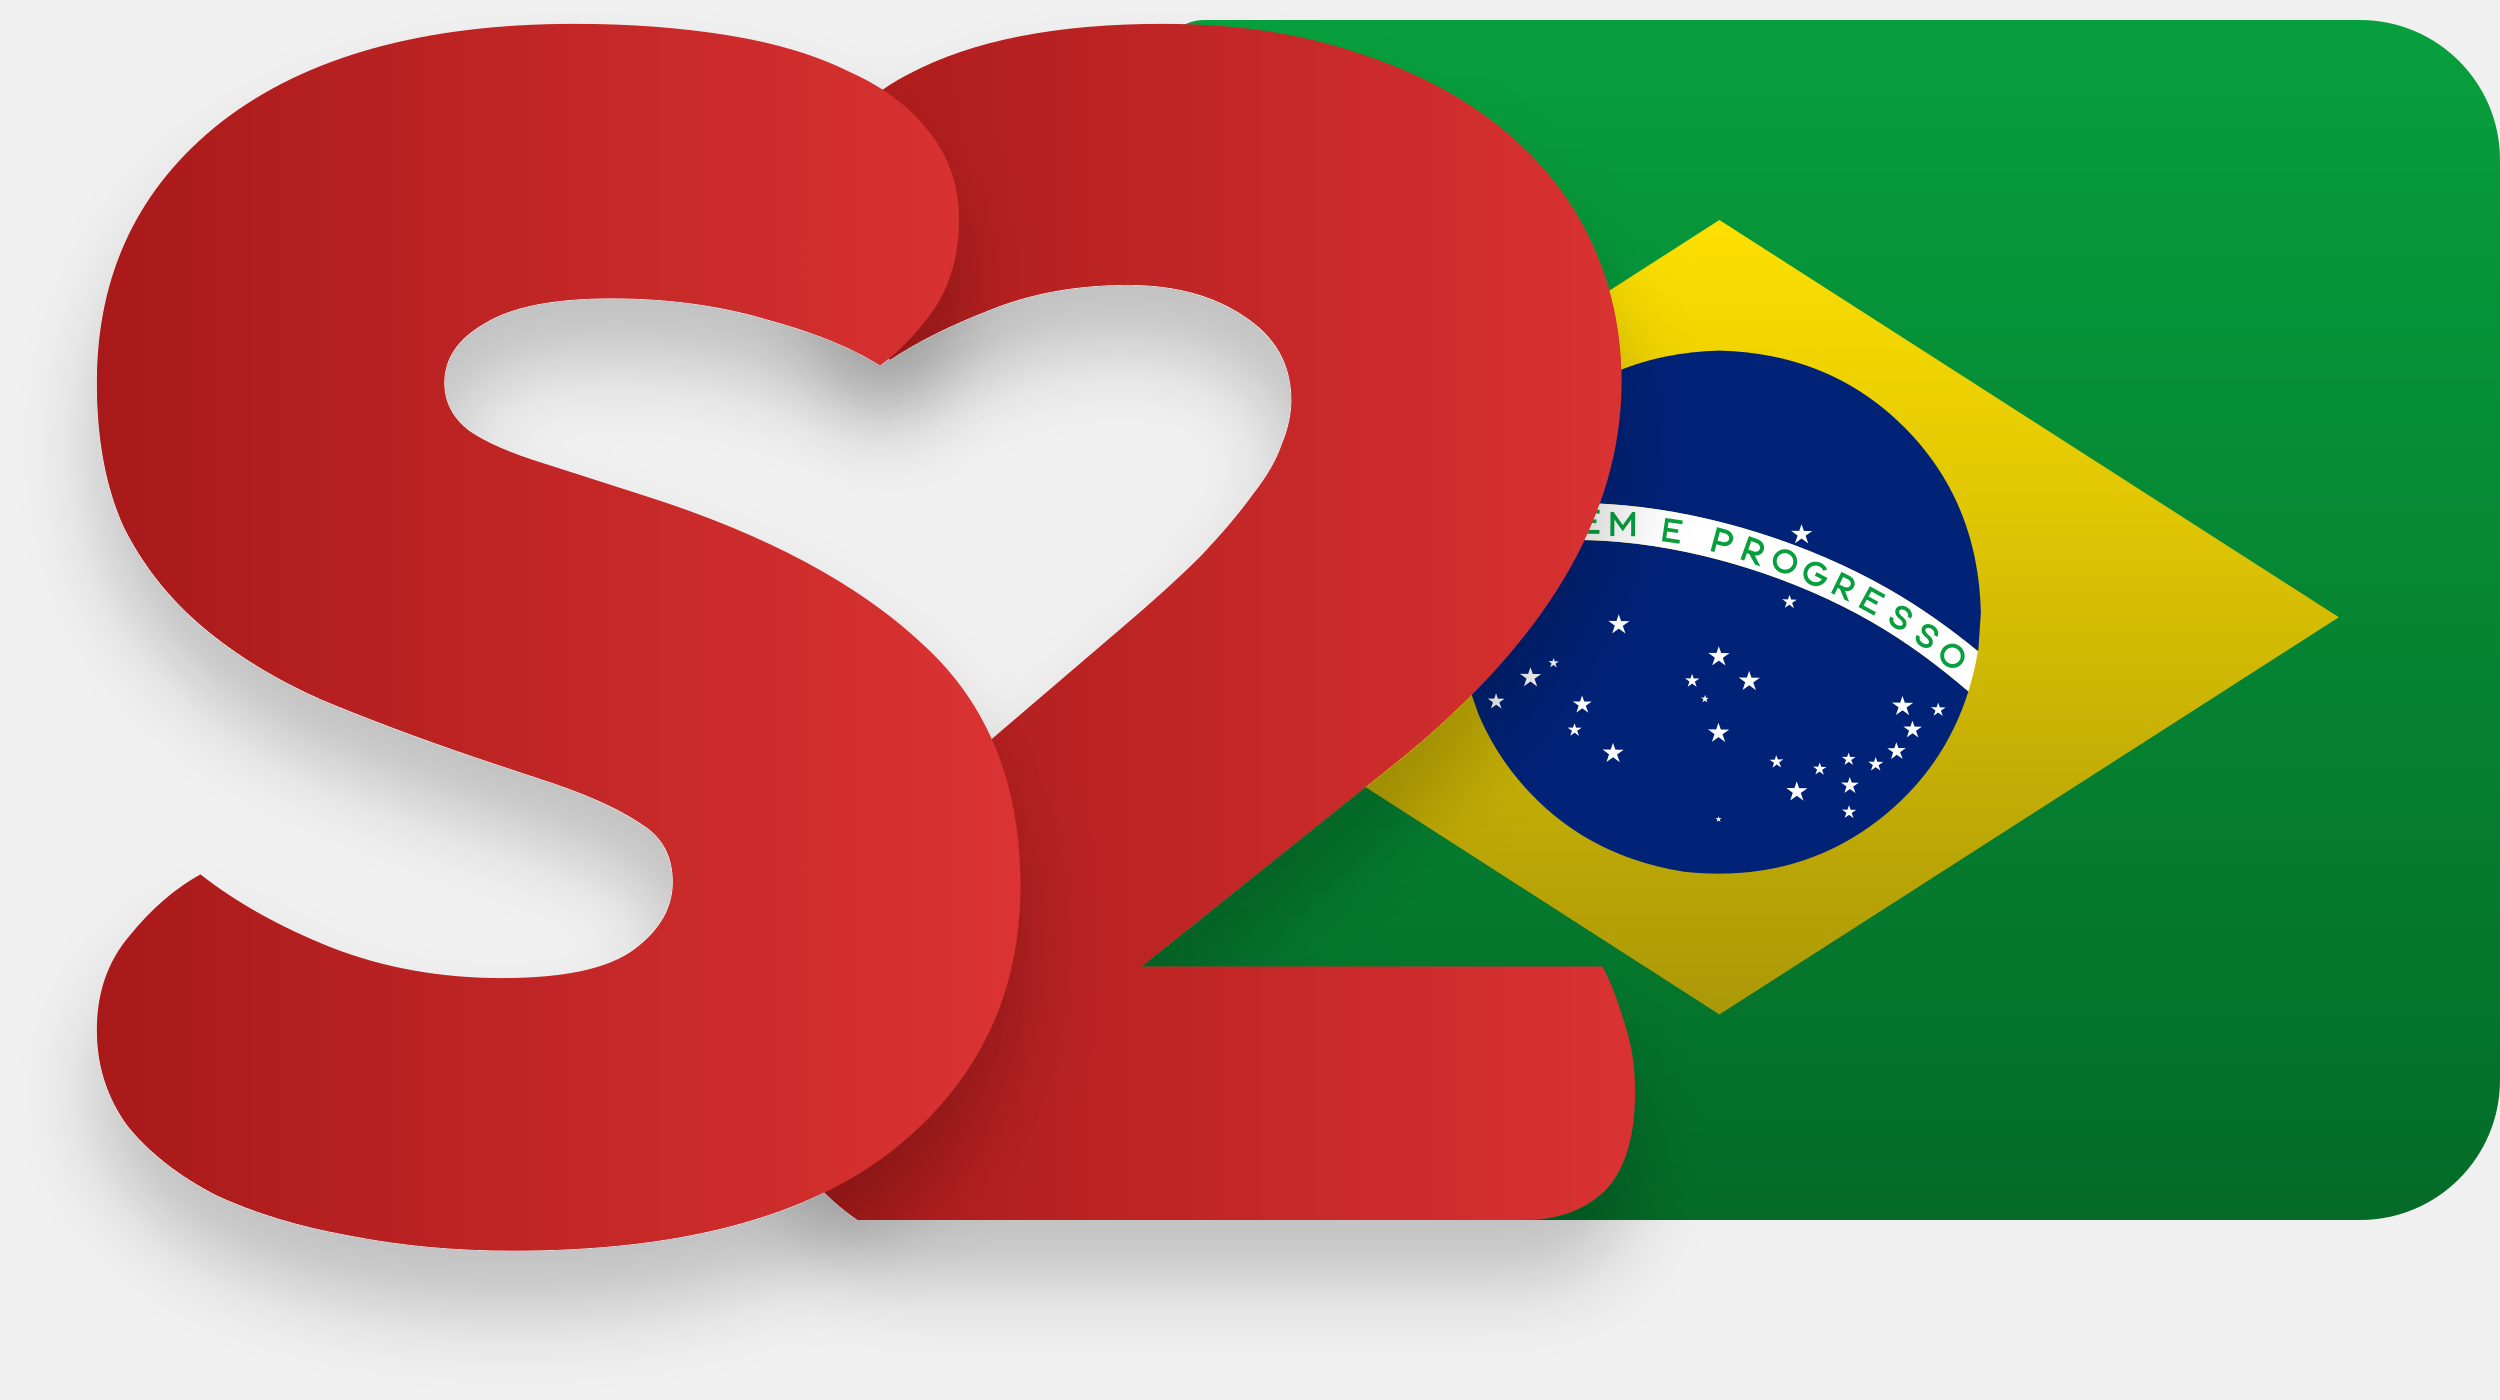
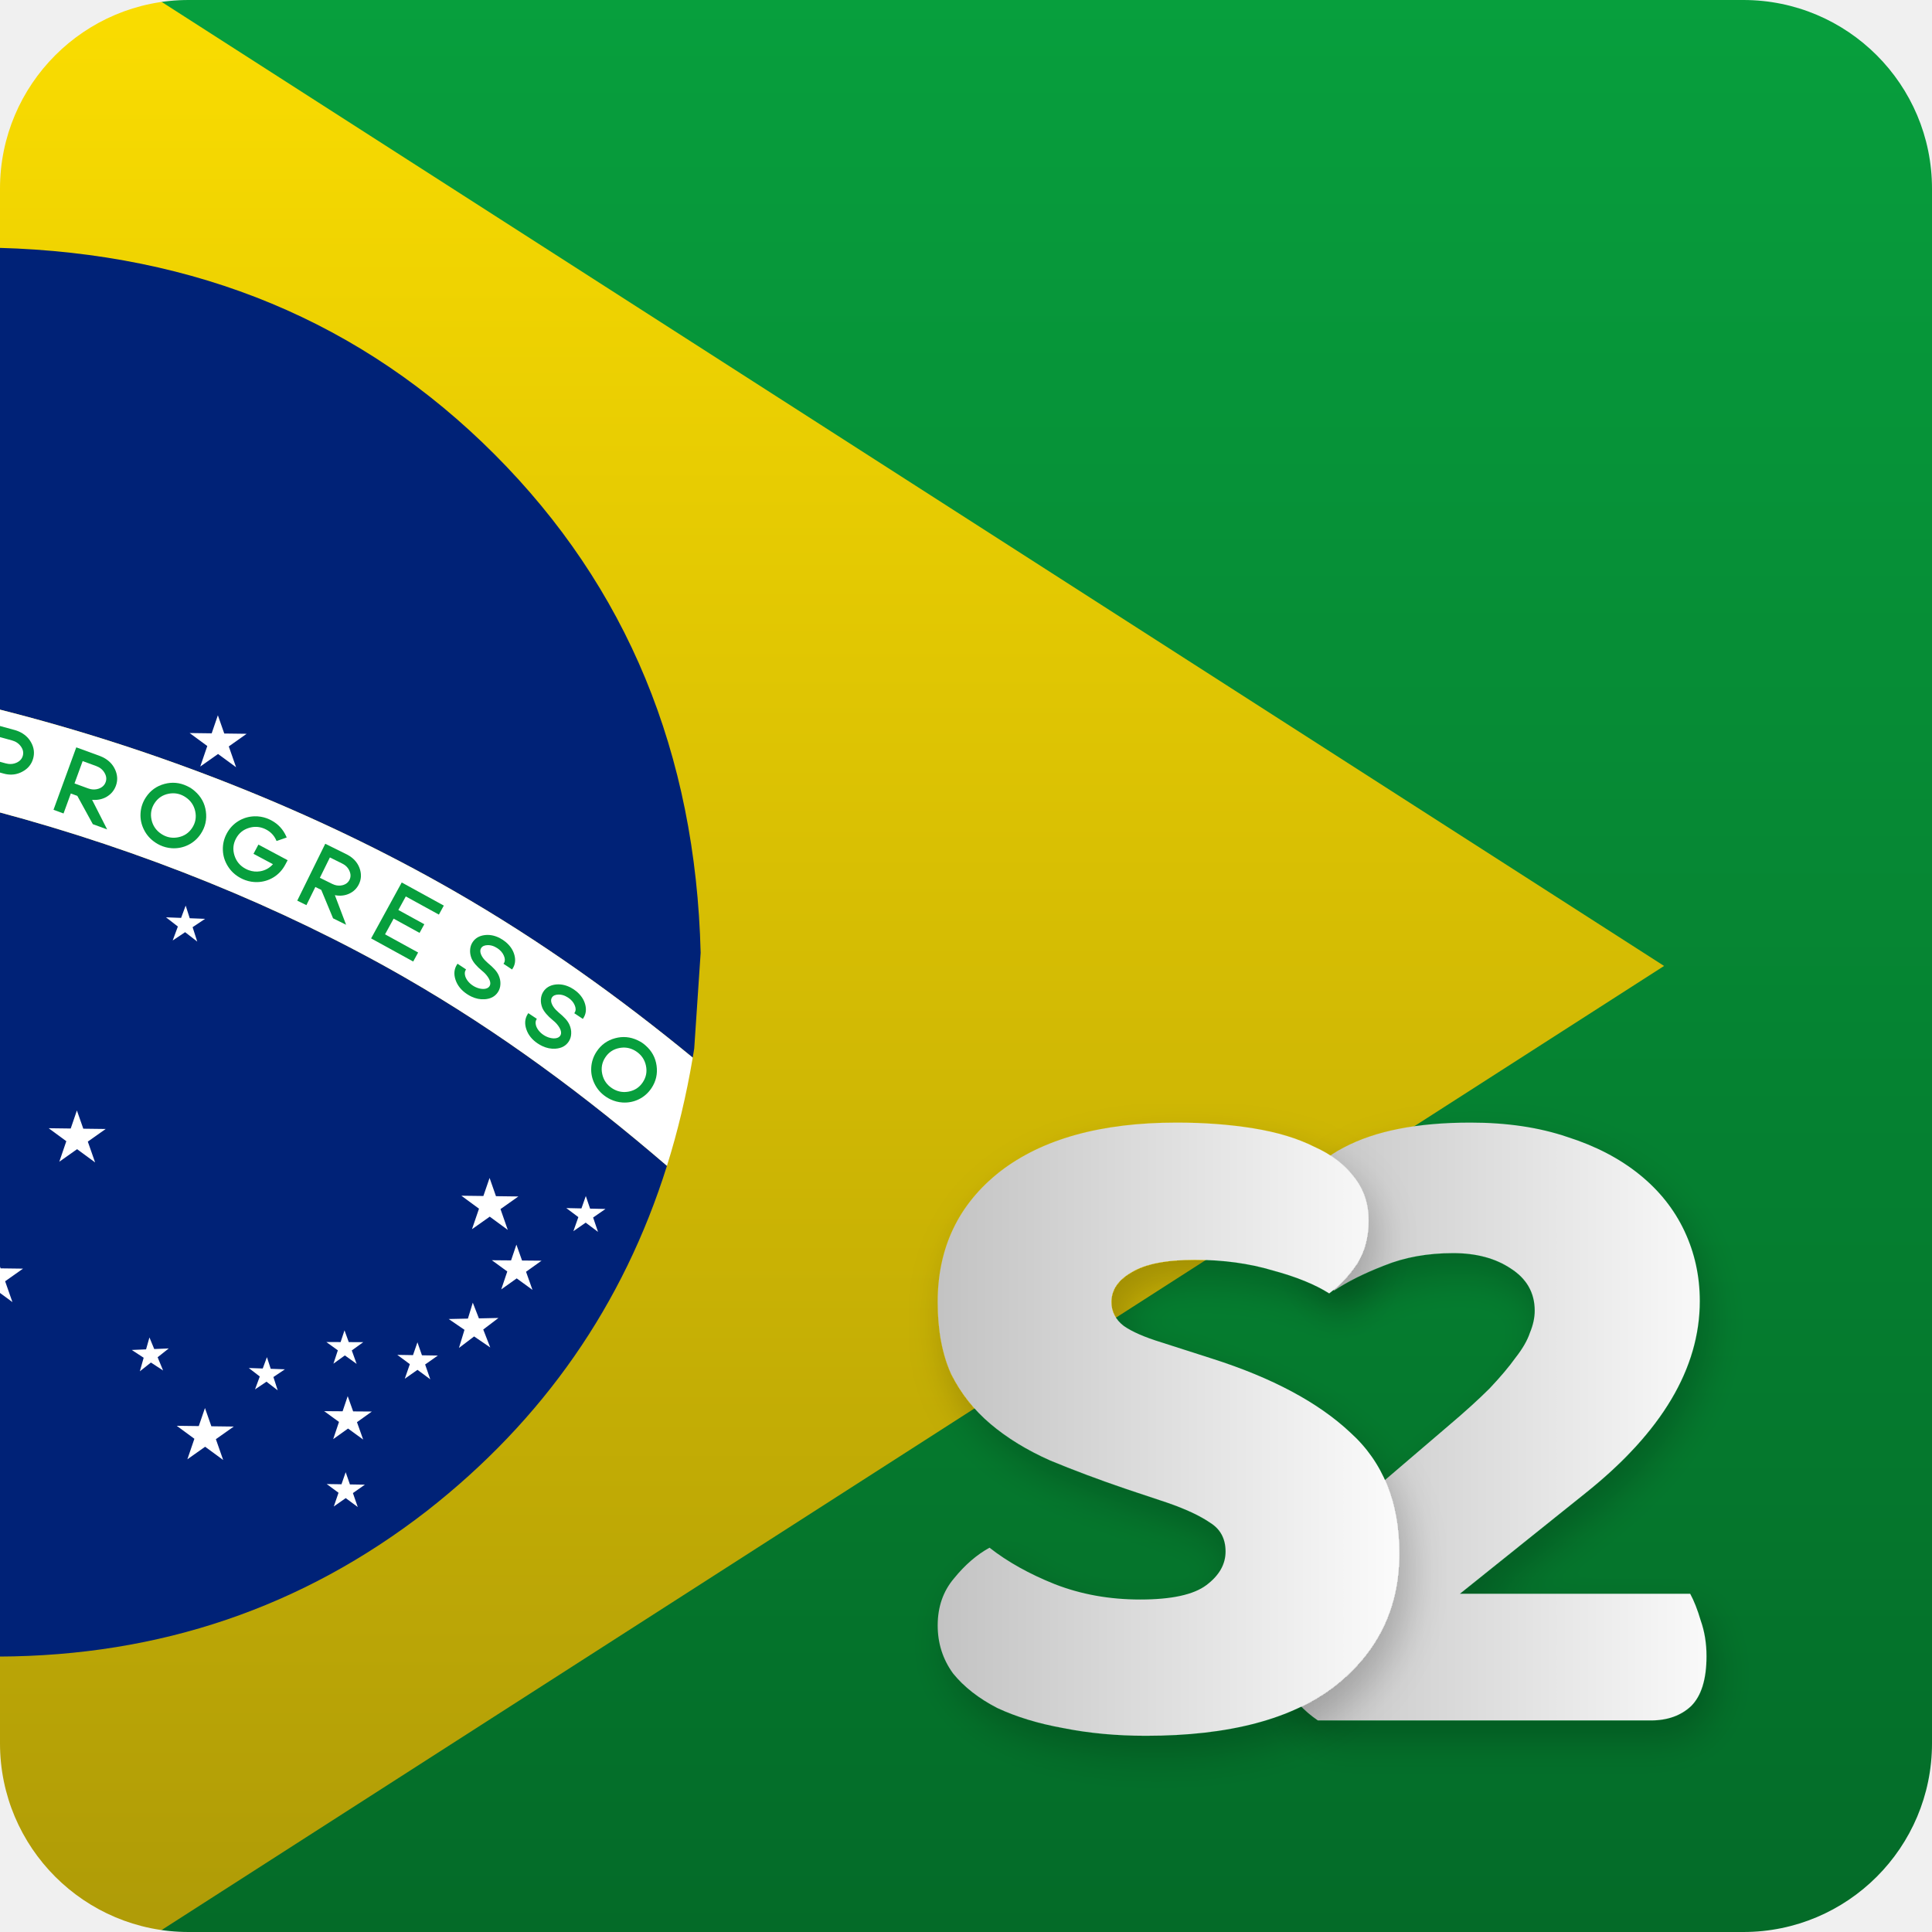
- <svg xmlns="http://www.w3.org/2000/svg" width="125" height="70" viewBox="0 0 125 70" fill="none">
-   <path d="M58 3.206C58 1.987 58.987 1 60.206 1H118C121.866 1 125 4.134 125 8V54C125 57.866 121.866 61 118 61H57.839C52.887 61 49.501 55.998 51.34 51.4L54.898 42.504C55.294 41.514 55.911 40.628 56.701 39.913L65.355 32.084C65.783 31.696 66.162 31.257 66.483 30.776L72.107 22.34C73.302 20.547 73.605 18.305 72.928 16.259L71.3 11.334C70.515 8.961 68.525 7.187 66.078 6.678L59.757 5.365C58.734 5.152 58 4.251 58 3.206V3.206Z" fill="url(#paint0_linear_3_375)" />
-   <path d="M85.97 50.723L116.94 30.862L85.97 11L70.485 20.931L66.5 28.5L61.5 35L85.97 50.723Z" fill="url(#paint1_linear_3_375)" />
-   <path d="M78.567 26.995C76.627 26.995 74.837 27.185 73.312 27.394C73.063 28.41 72.924 29.485 72.895 30.618C72.899 31.826 73.055 32.986 73.362 34.097L73.923 35.712C74.367 36.76 74.933 37.727 75.62 38.616C77.763 41.364 80.621 43.02 84.196 43.587C84.791 43.651 85.374 43.683 85.945 43.683C88.963 43.683 91.635 42.782 93.959 40.979C96.122 39.288 97.608 37.153 98.418 34.572H98.418C96.922 33.288 95.33 32.097 93.535 31.068C89.813 28.933 85.193 27.482 81.044 27.105C80.198 27.028 79.369 26.995 78.567 26.995Z" fill="#002277" />
-   <path d="M85.97 17.529C82.266 17.623 79.184 18.901 76.725 21.363C75.515 22.574 74.592 23.936 73.954 25.448C75.323 25.282 76.885 25.148 78.567 25.148C79.421 25.148 80.305 25.182 81.211 25.265C85.626 25.666 90.502 27.199 94.453 29.465C96.074 30.395 97.536 31.447 98.897 32.563C98.906 32.507 98.916 32.45 98.925 32.394L99.044 30.618C98.951 26.91 97.674 23.825 95.215 21.363C92.755 18.901 89.674 17.623 85.97 17.529Z" fill="#002277" />
-   <path d="M78.567 25.148C76.885 25.148 75.323 25.282 73.954 25.448H73.954C73.692 26.071 73.478 26.72 73.312 27.394C74.837 27.185 76.627 26.995 78.567 26.995C79.369 26.995 80.198 27.028 81.044 27.105C85.193 27.482 89.813 28.933 93.535 31.068C95.33 32.097 96.922 33.288 98.418 34.572C98.62 33.93 98.779 33.261 98.897 32.563C97.536 31.447 96.074 30.395 94.453 29.465C90.502 27.199 85.626 25.666 81.211 25.265C80.305 25.182 79.421 25.148 78.567 25.148Z" fill="white" />
-   <path d="M83.266 25.9L83.098 27.058L83.969 27.185L83.996 26.998L83.311 26.898L83.358 26.574L83.895 26.652L83.921 26.473L83.385 26.394L83.425 26.114L84.111 26.214L84.138 26.027L83.266 25.9Z" fill="#079F3D" />
-   <path d="M90.982 28.119C90.909 28.093 90.833 28.081 90.755 28.084C90.647 28.087 90.546 28.117 90.454 28.174C90.364 28.23 90.293 28.307 90.241 28.404C90.189 28.501 90.165 28.604 90.17 28.712C90.173 28.818 90.204 28.918 90.263 29.011C90.321 29.104 90.399 29.177 90.499 29.23C90.528 29.245 90.557 29.258 90.586 29.269C90.659 29.295 90.735 29.307 90.813 29.305C90.922 29.301 91.022 29.271 91.114 29.214C91.205 29.157 91.277 29.079 91.329 28.981L91.373 28.899L90.83 28.608L90.738 28.78L91.1 28.973C91.036 29.044 90.957 29.088 90.862 29.104C90.79 29.116 90.721 29.109 90.653 29.085C90.632 29.077 90.611 29.068 90.591 29.057C90.488 29.003 90.42 28.921 90.385 28.811C90.35 28.702 90.36 28.597 90.413 28.496C90.467 28.396 90.549 28.329 90.659 28.297C90.747 28.272 90.833 28.274 90.916 28.304C90.937 28.311 90.957 28.32 90.977 28.331C91.06 28.375 91.12 28.44 91.159 28.524L91.167 28.542L91.355 28.477L91.347 28.457C91.288 28.326 91.196 28.226 91.07 28.159C91.041 28.143 91.011 28.13 90.982 28.119Z" fill="#079F3D" />
-   <path d="M93.492 29.312L92.923 30.35L93.705 30.78L93.796 30.612L93.182 30.275L93.341 29.983L93.823 30.248L93.911 30.087L93.429 29.823L93.567 29.571L94.182 29.908L94.273 29.741L93.492 29.312Z" fill="#079F3D" />
-   <path d="M95.296 30.335C95.204 30.292 95.113 30.277 95.023 30.291C94.928 30.304 94.856 30.348 94.808 30.42C94.781 30.462 94.765 30.509 94.762 30.562C94.758 30.614 94.767 30.666 94.787 30.718C94.817 30.791 94.884 30.87 94.987 30.954C95.024 30.984 95.055 31.016 95.082 31.052C95.108 31.088 95.125 31.121 95.133 31.152C95.141 31.186 95.137 31.215 95.122 31.239C95.106 31.262 95.082 31.277 95.049 31.284C95.016 31.291 94.978 31.29 94.934 31.28C94.91 31.274 94.886 31.265 94.862 31.254C94.844 31.246 94.827 31.236 94.81 31.224C94.771 31.198 94.738 31.168 94.713 31.132C94.687 31.097 94.672 31.062 94.666 31.028C94.66 30.994 94.664 30.966 94.678 30.942L94.686 30.925L94.528 30.82L94.517 30.837C94.464 30.921 94.456 31.015 94.492 31.122C94.528 31.227 94.598 31.314 94.704 31.384C94.731 31.402 94.759 31.418 94.787 31.431C94.867 31.469 94.949 31.485 95.031 31.48C95.142 31.473 95.225 31.429 95.278 31.348C95.307 31.305 95.323 31.256 95.325 31.201C95.328 31.146 95.317 31.091 95.293 31.036C95.274 30.995 95.248 30.958 95.216 30.922C95.183 30.887 95.141 30.848 95.089 30.805C95.013 30.74 94.968 30.675 94.954 30.613C94.948 30.58 94.952 30.552 94.968 30.528C94.991 30.493 95.033 30.476 95.093 30.475C95.135 30.475 95.177 30.485 95.219 30.504C95.235 30.512 95.252 30.522 95.268 30.532C95.326 30.571 95.366 30.617 95.389 30.672C95.412 30.725 95.413 30.77 95.392 30.806L95.382 30.821L95.541 30.927L95.551 30.912C95.598 30.839 95.61 30.756 95.586 30.663C95.562 30.57 95.507 30.488 95.422 30.416C95.407 30.403 95.389 30.391 95.371 30.378C95.353 30.366 95.334 30.355 95.315 30.345C95.309 30.342 95.303 30.338 95.296 30.335Z" fill="#079F3D" />
-   <path d="M96.611 31.253C96.519 31.21 96.428 31.195 96.338 31.208C96.243 31.222 96.171 31.265 96.123 31.338C96.096 31.379 96.08 31.427 96.077 31.48C96.073 31.531 96.082 31.583 96.102 31.636C96.132 31.709 96.199 31.787 96.302 31.872C96.339 31.901 96.37 31.934 96.397 31.97C96.423 32.006 96.44 32.039 96.448 32.07C96.456 32.104 96.452 32.132 96.436 32.156C96.421 32.179 96.397 32.194 96.364 32.202C96.331 32.209 96.293 32.208 96.249 32.197C96.225 32.191 96.201 32.183 96.177 32.172C96.159 32.163 96.142 32.154 96.124 32.142C96.085 32.116 96.053 32.085 96.028 32.05C96.002 32.015 95.987 31.98 95.981 31.946C95.975 31.912 95.979 31.884 95.992 31.859L96.001 31.843L95.843 31.738L95.832 31.755C95.779 31.838 95.771 31.933 95.807 32.039C95.843 32.144 95.913 32.231 96.019 32.301C96.046 32.32 96.074 32.335 96.102 32.349C96.182 32.387 96.263 32.403 96.346 32.398C96.457 32.391 96.54 32.347 96.593 32.266C96.622 32.223 96.638 32.173 96.64 32.118C96.643 32.064 96.632 32.009 96.608 31.954C96.589 31.913 96.563 31.875 96.53 31.84C96.499 31.805 96.456 31.766 96.404 31.723C96.328 31.657 96.283 31.593 96.269 31.53C96.263 31.498 96.267 31.47 96.283 31.446C96.306 31.411 96.348 31.393 96.408 31.393C96.45 31.393 96.492 31.402 96.534 31.422C96.55 31.43 96.567 31.439 96.583 31.45C96.641 31.489 96.681 31.535 96.704 31.589C96.727 31.643 96.728 31.688 96.707 31.724L96.697 31.739L96.856 31.845L96.866 31.83C96.913 31.757 96.925 31.674 96.901 31.581C96.877 31.487 96.822 31.405 96.737 31.334C96.722 31.321 96.704 31.308 96.686 31.296C96.668 31.284 96.649 31.273 96.63 31.263C96.624 31.259 96.618 31.256 96.611 31.253Z" fill="#079F3D" />
-   <path d="M85.853 26.358L85.527 27.55L85.719 27.603L85.825 27.216L86.099 27.29C86.124 27.298 86.15 27.303 86.175 27.306C86.269 27.317 86.358 27.301 86.442 27.256C86.548 27.201 86.616 27.118 86.646 27.008C86.674 26.908 86.662 26.811 86.609 26.715C86.558 26.621 86.48 26.551 86.373 26.506C86.354 26.499 86.335 26.491 86.314 26.485L85.853 26.358ZM85.992 26.603L86.252 26.674C86.324 26.694 86.379 26.732 86.419 26.788C86.458 26.843 86.47 26.9 86.454 26.959C86.438 27.017 86.398 27.061 86.335 27.089C86.288 27.11 86.238 27.117 86.185 27.111C86.169 27.109 86.153 27.105 86.136 27.101L85.876 27.03L85.992 26.603Z" fill="#079F3D" />
-   <path d="M87.447 26.803L87.024 27.962L87.21 28.031L87.346 27.66L87.466 27.704L87.754 28.23L88.02 28.327L87.741 27.778C87.843 27.786 87.935 27.767 88.016 27.718C88.096 27.67 88.151 27.602 88.183 27.516C88.218 27.419 88.214 27.32 88.17 27.221C88.127 27.123 88.054 27.047 87.951 26.992C87.934 26.984 87.915 26.975 87.894 26.966L87.447 26.803ZM87.565 27.058L87.817 27.15C87.886 27.176 87.938 27.218 87.972 27.277C88.006 27.335 88.013 27.393 87.992 27.45C87.971 27.506 87.929 27.546 87.865 27.57C87.816 27.587 87.766 27.59 87.714 27.579C87.698 27.576 87.681 27.571 87.665 27.565L87.414 27.473L87.565 27.058Z" fill="#079F3D" />
-   <path d="M89.501 27.52C89.366 27.457 89.228 27.444 89.085 27.482C88.939 27.522 88.824 27.604 88.74 27.73C88.68 27.821 88.647 27.92 88.64 28.028C88.634 28.133 88.655 28.235 88.704 28.333C88.752 28.43 88.823 28.509 88.917 28.572C88.944 28.59 88.972 28.605 89 28.619C89.069 28.651 89.143 28.671 89.22 28.676C89.329 28.683 89.431 28.662 89.527 28.615C89.622 28.568 89.7 28.499 89.76 28.408C89.844 28.282 89.875 28.143 89.854 27.992C89.833 27.842 89.765 27.717 89.648 27.616C89.627 27.597 89.606 27.581 89.584 27.566C89.562 27.551 89.539 27.538 89.514 27.527C89.514 27.527 89.513 27.526 89.513 27.526C89.509 27.524 89.505 27.522 89.501 27.52ZM89.418 27.695C89.438 27.704 89.457 27.715 89.476 27.728C89.572 27.792 89.632 27.879 89.656 27.991C89.68 28.103 89.661 28.206 89.598 28.3C89.536 28.395 89.448 28.452 89.336 28.474C89.247 28.49 89.162 28.48 89.082 28.443C89.063 28.433 89.043 28.422 89.024 28.41C88.928 28.346 88.868 28.258 88.844 28.146C88.82 28.035 88.84 27.932 88.902 27.837C88.965 27.743 89.052 27.685 89.164 27.664C89.254 27.647 89.338 27.657 89.418 27.695Z" fill="#079F3D" />
-   <path d="M92.071 28.593L91.551 29.649L91.721 29.733L91.888 29.395L91.997 29.45L92.216 29.977L92.459 30.097L92.25 29.548C92.346 29.566 92.435 29.557 92.517 29.519C92.598 29.482 92.657 29.424 92.696 29.345C92.74 29.256 92.746 29.163 92.715 29.064C92.684 28.967 92.622 28.887 92.53 28.825C92.515 28.815 92.497 28.805 92.478 28.794L92.071 28.593ZM92.157 28.847L92.386 28.96C92.45 28.992 92.494 29.037 92.52 29.097C92.547 29.155 92.548 29.21 92.522 29.262C92.497 29.314 92.452 29.348 92.389 29.363C92.341 29.375 92.293 29.372 92.245 29.357C92.23 29.352 92.215 29.346 92.2 29.338L91.971 29.225L92.157 28.847Z" fill="#079F3D" />
-   <path d="M97.872 32.241C97.738 32.178 97.599 32.165 97.456 32.203C97.31 32.242 97.195 32.325 97.112 32.451C97.052 32.542 97.018 32.641 97.012 32.748C97.005 32.854 97.027 32.956 97.076 33.054C97.124 33.151 97.195 33.23 97.288 33.293C97.316 33.31 97.343 33.326 97.371 33.339C97.441 33.373 97.515 33.392 97.592 33.397C97.7 33.404 97.802 33.383 97.899 33.336C97.994 33.288 98.071 33.219 98.132 33.129C98.215 33.002 98.247 32.864 98.226 32.713C98.205 32.563 98.136 32.438 98.019 32.337C97.999 32.318 97.977 32.301 97.955 32.287C97.933 32.272 97.91 32.259 97.885 32.248C97.885 32.247 97.885 32.247 97.884 32.247C97.88 32.245 97.876 32.243 97.872 32.241ZM97.79 32.416C97.809 32.425 97.829 32.436 97.848 32.449C97.944 32.513 98.004 32.6 98.028 32.712C98.052 32.824 98.032 32.926 97.97 33.021C97.907 33.115 97.82 33.173 97.708 33.194C97.618 33.211 97.534 33.201 97.454 33.163C97.434 33.154 97.415 33.143 97.396 33.13C97.3 33.066 97.24 32.979 97.216 32.867C97.192 32.756 97.211 32.653 97.274 32.558C97.337 32.464 97.424 32.406 97.536 32.385C97.625 32.368 97.71 32.378 97.79 32.416Z" fill="#079F3D" />
-   <path d="M81.761 25.605L81.608 25.604L81.139 26.255L80.678 25.598L80.525 25.597L80.517 26.804L80.714 26.805L80.72 25.969L81.137 26.563L81.561 25.974L81.556 26.811L81.753 26.812L81.761 25.605Z" fill="#079F3D" />
-   <path d="M79.981 25.484L79.072 25.478L79.064 26.686L79.973 26.692L79.974 26.497L79.259 26.492L79.261 26.154L79.822 26.157L79.823 25.971L79.263 25.967L79.264 25.674L79.979 25.679L79.981 25.484Z" fill="#079F3D" />
-   <path d="M78.057 25.567C77.988 25.535 77.912 25.515 77.829 25.505C77.799 25.502 77.768 25.5 77.738 25.5L77.447 25.498L77.439 26.705L77.73 26.702C77.856 26.703 77.973 26.677 78.079 26.623C78.185 26.57 78.268 26.498 78.33 26.406C78.391 26.314 78.422 26.214 78.422 26.105C78.423 25.954 78.368 25.821 78.255 25.707C78.197 25.648 78.131 25.601 78.057 25.567ZM77.973 25.744C77.977 25.745 77.981 25.747 77.985 25.75C78.061 25.787 78.12 25.837 78.164 25.899C78.207 25.962 78.229 26.03 78.228 26.103C78.228 26.177 78.205 26.245 78.161 26.308C78.117 26.37 78.056 26.419 77.979 26.456C77.903 26.491 77.821 26.508 77.731 26.508H77.73L77.633 26.51L77.638 25.692L77.736 25.693C77.821 25.693 77.9 25.71 77.973 25.744Z" fill="#079F3D" />
-   <path d="M76.495 25.639C76.452 25.619 76.405 25.606 76.354 25.599C76.335 25.596 76.315 25.595 76.293 25.593L75.827 25.59L75.819 26.798L76.014 26.799L76.016 26.413L76.142 26.414L76.58 26.803L76.857 26.805L76.419 26.391C76.516 26.365 76.594 26.317 76.652 26.246C76.71 26.175 76.739 26.094 76.74 26.004C76.74 25.903 76.704 25.814 76.631 25.737C76.592 25.695 76.547 25.663 76.495 25.639ZM76.404 25.814C76.427 25.824 76.448 25.837 76.467 25.854C76.517 25.896 76.543 25.947 76.542 26.006C76.542 26.065 76.516 26.116 76.465 26.159C76.413 26.2 76.352 26.221 76.279 26.22L76.017 26.218L76.02 25.787L76.282 25.788C76.327 25.788 76.368 25.797 76.404 25.814Z" fill="#079F3D" />
-   <path d="M74.95 25.805C74.895 25.779 74.835 25.762 74.771 25.754C74.743 25.75 74.716 25.747 74.69 25.747C74.663 25.747 74.636 25.749 74.609 25.753C74.456 25.771 74.328 25.837 74.226 25.951C74.126 26.064 74.075 26.196 74.074 26.347C74.073 26.456 74.099 26.558 74.153 26.651C74.205 26.743 74.279 26.817 74.374 26.871C74.391 26.882 74.409 26.891 74.427 26.9C74.506 26.936 74.591 26.954 74.682 26.955C74.794 26.955 74.898 26.929 74.993 26.875C75.087 26.822 75.162 26.749 75.217 26.656C75.27 26.565 75.297 26.464 75.298 26.355C75.299 26.204 75.249 26.071 75.149 25.955C75.092 25.889 75.025 25.839 74.95 25.805ZM74.863 25.979C74.906 25.999 74.947 26.027 74.983 26.063C75.064 26.144 75.105 26.24 75.104 26.354C75.103 26.467 75.062 26.563 74.979 26.642C74.897 26.722 74.799 26.761 74.683 26.76C74.62 26.76 74.562 26.747 74.509 26.723C74.466 26.703 74.425 26.675 74.389 26.639C74.308 26.558 74.267 26.462 74.268 26.348C74.269 26.235 74.31 26.139 74.393 26.059C74.475 25.98 74.573 25.941 74.689 25.942C74.752 25.942 74.81 25.955 74.863 25.979Z" fill="#079F3D" />
-   <path d="M87.458 33.544L87.577 33.883L87.993 33.888L87.661 34.123L87.796 34.509L87.462 34.263L87.131 34.496L87.262 34.115L86.934 33.874L87.344 33.88L87.458 33.544Z" fill="white" />
-   <path d="M85.922 36.137L86.041 36.476L86.457 36.481L86.125 36.716L86.261 37.102L85.926 36.856L85.596 37.089L85.726 36.708L85.398 36.467L85.808 36.472L85.922 36.137Z" fill="white" />
-   <path d="M80.65 37.145L80.769 37.483L81.185 37.489L80.853 37.723L80.989 38.11L80.654 37.863L80.324 38.097L80.454 37.716L80.126 37.475L80.535 37.48L80.65 37.145Z" fill="white" />
-   <path d="M79.104 34.773L79.213 35.075L79.585 35.076L79.29 35.288L79.415 35.633L79.113 35.415L78.82 35.627L78.933 35.285L78.638 35.072L79.004 35.073L79.104 34.773Z" fill="white" />
-   <path d="M76.522 33.36L76.64 33.699L77.056 33.704L76.724 33.938L76.86 34.325L76.525 34.078L76.195 34.312L76.325 33.931L75.997 33.69L76.407 33.695L76.522 33.36Z" fill="white" />
-   <path d="M78.725 36.16L78.804 36.383L79.079 36.385L78.86 36.541L78.951 36.796L78.729 36.634L78.512 36.789L78.597 36.537L78.38 36.38L78.65 36.382L78.725 36.16Z" fill="white" />
-   <path d="M80.937 30.713L81.056 31.052L81.472 31.058L81.14 31.292L81.276 31.679L80.941 31.432L80.61 31.665L80.741 31.285L80.413 31.044L80.823 31.049L80.937 30.713Z" fill="white" />
-   <path d="M77.685 32.898L77.737 33.066L77.94 33.075L77.774 33.184L77.833 33.376L77.674 33.25L77.508 33.358L77.578 33.174L77.422 33.05L77.623 33.06L77.685 32.898Z" fill="white" />
-   <path d="M74.801 34.664L74.897 34.932L75.226 34.934L74.965 35.121L75.075 35.427L74.808 35.233L74.547 35.42L74.648 35.118L74.387 34.928L74.712 34.93L74.801 34.664Z" fill="white" />
-   <path d="M75.241 27.911L75.36 28.249L75.775 28.255L75.444 28.489L75.579 28.875L75.244 28.629L74.914 28.862L75.044 28.482L74.717 28.241L75.126 28.246L75.241 27.911Z" fill="white" />
-   <path d="M85.922 40.814L85.96 40.912L86.081 40.91L85.986 40.981L86.029 41.093L85.929 41.024L85.835 41.094L85.87 40.982L85.772 40.915L85.891 40.913L85.922 40.814Z" fill="white" />
-   <path d="M88.806 37.758L88.895 37.974L89.165 37.962L88.958 38.126L89.059 38.372L88.833 38.224L88.627 38.387L88.698 38.136L88.477 37.991L88.743 37.98L88.806 37.758Z" fill="white" />
-   <path d="M89.837 39.069L89.956 39.408L90.372 39.413L90.04 39.647L90.175 40.034L89.84 39.788L89.51 40.021L89.64 39.64L89.313 39.399L89.722 39.404L89.837 39.069Z" fill="white" />
-   <path d="M90.988 38.124L91.058 38.341L91.322 38.35L91.108 38.494L91.189 38.741L90.98 38.58L90.767 38.723L90.855 38.483L90.651 38.326L90.91 38.335L90.988 38.124Z" fill="white" />
-   <path d="M92.488 38.849L92.589 39.131L92.937 39.134L92.66 39.331L92.776 39.654L92.494 39.45L92.219 39.646L92.326 39.327L92.051 39.127L92.394 39.13L92.488 38.849Z" fill="white" />
-   <path d="M92.451 40.26L92.529 40.487L92.808 40.492L92.585 40.648L92.675 40.907L92.451 40.742L92.23 40.897L92.318 40.642L92.099 40.48L92.373 40.484L92.451 40.26Z" fill="white" />
-   <path d="M92.429 37.627L92.508 37.845L92.778 37.846L92.564 38L92.654 38.249L92.436 38.092L92.223 38.245L92.305 37.998L92.091 37.844L92.357 37.844L92.429 37.627Z" fill="white" />
-   <path d="M93.784 37.849L93.868 38.09L94.163 38.095L93.927 38.261L94.022 38.536L93.784 38.36L93.549 38.525L93.642 38.254L93.41 38.082L93.701 38.087L93.784 37.849Z" fill="white" />
-   <path d="M94.812 37.113L94.926 37.405L95.289 37.397L95.006 37.611L95.136 37.945L94.836 37.74L94.555 37.953L94.657 37.617L94.364 37.416L94.721 37.409L94.812 37.113Z" fill="white" />
-   <path d="M95.124 34.797L95.242 35.136L95.658 35.141L95.326 35.376L95.462 35.762L95.127 35.516L94.797 35.749L94.927 35.368L94.599 35.127L95.008 35.133L95.124 34.797Z" fill="white" />
-   <path d="M95.622 36.035L95.727 36.33L96.089 36.334L95.801 36.539L95.92 36.876L95.627 36.662L95.34 36.867L95.453 36.534L95.166 36.325L95.523 36.328L95.622 36.035Z" fill="white" />
-   <path d="M96.911 35.133L96.99 35.367L97.276 35.373L97.047 35.532L97.138 35.799L96.909 35.627L96.681 35.786L96.772 35.525L96.549 35.357L96.83 35.363L96.911 35.133Z" fill="white" />
-   <path d="M85.433 34.894L85.322 34.973L85.364 35.126L85.243 35.029L85.117 35.12L85.171 34.971L85.051 34.875L85.204 34.883L85.257 34.737L85.298 34.887L85.433 34.894Z" fill="white" />
-   <path d="M84.604 33.693L84.685 33.922L84.966 33.925L84.742 34.084L84.834 34.345L84.607 34.179L84.384 34.337L84.472 34.079L84.25 33.916L84.527 33.919L84.604 33.693Z" fill="white" />
-   <path d="M85.938 32.314L86.057 32.653L86.473 32.658L86.141 32.892L86.276 33.279L85.942 33.033L85.611 33.266L85.742 32.885L85.414 32.644L85.823 32.649L85.938 32.314Z" fill="white" />
-   <path d="M89.479 29.741L89.554 29.976L89.839 29.987L89.608 30.142L89.694 30.41L89.468 30.235L89.237 30.389L89.334 30.13L89.113 29.959L89.394 29.97L89.479 29.741Z" fill="white" />
-   <path d="M90.077 26.208L90.195 26.546L90.611 26.552L90.279 26.786L90.415 27.172L90.08 26.927L89.75 27.16L89.88 26.779L89.552 26.538L89.962 26.543L90.077 26.208Z" fill="white" />
-   <g filter="url(#filter0_d_3_375)">
-     <path d="M58.136 1.192C61.784 1.192 65.016 1.672 67.832 2.632C70.648 3.528 73.048 4.776 75.032 6.376C77.016 7.976 78.52 9.864 79.544 12.04C80.568 14.216 81.08 16.552 81.08 19.048C81.08 25.768 77.272 32.168 69.656 38.248L57.08 48.328H80.12C80.504 49.032 80.856 49.928 81.176 51.016C81.56 52.104 81.752 53.288 81.752 54.568C81.752 56.872 81.24 58.536 80.216 59.56C79.192 60.52 77.848 61 76.184 61H42.872C41.464 60.04 40.344 58.824 39.512 57.352C38.744 55.816 38.36 54.024 38.36 51.976C38.36 49.8 38.808 47.976 39.704 46.504C40.6 44.968 41.592 43.752 42.68 42.856L55.928 31.528C57.592 30.12 58.968 28.872 60.056 27.784C61.144 26.632 62.008 25.608 62.648 24.712C63.352 23.816 63.832 22.984 64.088 22.216C64.408 21.448 64.568 20.712 64.568 20.008C64.568 18.216 63.768 16.808 62.168 15.784C60.632 14.76 58.712 14.248 56.408 14.248C53.848 14.248 51.544 14.664 49.496 15.496C47.512 16.264 45.848 17.096 44.504 17.992C43.416 17.224 42.52 16.264 41.816 15.112C41.112 13.96 40.76 12.616 40.76 11.08C40.76 7.752 42.328 5.288 45.464 3.688C48.6 2.024 52.824 1.192 58.136 1.192Z" fill="url(#paint2_linear_3_375)" />
+ <svg xmlns="http://www.w3.org/2000/svg" width="1024" height="1024" viewBox="0 0 1024 1024" fill="none">
+   <mask id="mask0_2005_98" style="mask-type:alpha" maskUnits="userSpaceOnUse" x="0" y="0" width="1024" height="1024">
+     <rect width="1024" height="1024" rx="100" fill="#D9D9D9" />
+   </mask>
+   <g mask="url(#mask0_2005_98)">
+     <path d="M0 0H427.94H1024V1024H427.94H0V819.2V674.133V477.867V307.2V230.4V68.267V0Z" fill="url(#paint0_linear_2005_98)" />
+     <path d="M-1.715 1079.01L882 511.973L-1.715 -55.061V130.508V787.138V929.884V1079.01Z" fill="url(#paint1_linear_2005_98)" />
+     <path d="M-0.853 430.392C74.452 450.518 149.118 480.527 214.168 517.851C265.385 547.24 310.795 581.228 353.502 617.912H353.497C330.391 691.583 287.977 752.551 226.261 800.817C160.337 851.971 84.638 877.704 -0.853 878.017V430.392ZM-0.853 131.358C104.452 134.208 192.099 170.683 262.087 240.783C332.267 311.074 368.692 399.149 371.362 505.006L367.956 555.711C367.697 557.33 367.432 558.944 367.162 560.557C328.321 528.667 286.614 498.639 240.346 472.091C167.427 430.251 83.459 397.163 -0.853 375.91V131.358Z" fill="#002277" />
+     <path d="M40.756 588.564L44.151 598.233L56.014 598.383L46.544 605.073L50.41 616.109L40.854 609.084L31.43 615.74L35.147 604.86L25.797 597.985L37.482 598.135L40.756 588.564Z" fill="white" />
+     <path d="M79.206 708.871L81.749 715.018L89.447 714.696L83.544 719.369L86.443 726.39L79.994 722.169L74.12 726.822L76.145 719.639L69.839 715.511L77.416 715.191L79.206 708.871Z" fill="white" />
+     <path d="M108.634 746.284L112.023 755.955L123.892 756.108L114.422 762.793L118.288 773.832L108.732 766.802L99.308 773.459L103.024 762.586L93.675 755.705L105.354 755.856L108.634 746.284Z" fill="white" />
+     <path d="M141.474 719.315L143.488 725.492L151.007 725.76L144.909 729.861L147.199 736.914L141.244 732.322L135.174 736.405L137.688 729.566L131.86 725.073L139.259 725.334L141.474 719.315Z" fill="white" />
+     <path d="M184.291 739.991L187.173 748.067L197.097 748.143L189.204 753.78L192.489 763L184.463 757.158L176.604 762.77L179.671 753.656L171.817 747.941L181.586 748.013L184.291 739.991Z" fill="white" />
+     <path d="M183.215 780.294L185.464 786.775L193.404 786.901L187.052 791.36L189.618 798.757L183.238 794.032L176.915 798.471L179.423 791.198L173.175 786.574L180.994 786.696L183.215 780.294Z" fill="white" />
+     <path d="M182.593 705.106L184.854 711.348L192.541 711.369L186.454 715.764L189.025 722.889L182.789 718.398L176.725 722.772L179.066 715.704L172.962 711.308L180.533 711.328L182.593 705.106Z" fill="white" />
+     <path d="M221.25 711.444L223.644 718.332L232.078 718.467L225.329 723.203L228.056 731.066L221.273 726.042L214.548 730.755L217.223 723.028L210.589 718.112L218.897 718.247L221.25 711.444Z" fill="white" />
+     <path d="M250.587 690.432L253.837 698.77L264.199 698.547L256.133 704.67L259.838 714.189L251.288 708.339L243.257 714.435L246.179 704.83L237.808 699.105L248.009 698.884L250.587 690.432Z" fill="white" />
+     <path d="M259.487 624.332L262.876 634.001L274.739 634.151L265.275 640.841L269.135 651.882L259.579 644.852L250.155 651.508L253.877 640.634L244.528 633.753L256.202 633.903L259.487 624.332Z" fill="white" />
+     <path d="M273.704 659.679L276.695 668.098L287.04 668.19L278.813 674.056L282.224 683.666L273.865 677.57L265.666 683.411L268.871 673.912L260.69 667.948L270.879 668.035L273.704 659.679Z" fill="white" />
+     <path d="M310.491 633.926L312.757 640.594L320.916 640.772L314.368 645.308L316.957 652.92L310.433 648.027L303.914 652.545L306.538 645.1L300.152 640.311L308.178 640.484L310.491 633.926Z" fill="white" />
+     <path d="M98.41 479.991L100.562 486.687L108.703 487.004L102.087 491.424L104.543 499.065L98.117 494.075L91.529 498.471L94.274 491.078L87.98 486.197L95.988 486.503L98.41 479.991Z" fill="white" />
+     <path d="M115.475 379.106L118.863 388.776L130.727 388.926L121.263 395.616L125.129 406.651L115.572 399.627L106.143 406.283L109.865 395.409L100.516 388.528L112.195 388.678L115.475 379.106Z" fill="white" />
+     <path d="M-0.853 375.91C83.459 397.163 167.427 430.251 240.345 472.091C286.614 498.639 328.325 528.668 367.161 560.558C363.801 580.461 359.244 599.576 353.497 617.906C310.795 581.228 265.384 547.241 214.167 517.852C149.117 480.527 74.452 450.519 -0.853 430.393V375.91Z" fill="white" />
+     <path d="M141.302 433.684C139.225 432.941 137.067 432.595 134.841 432.659C131.734 432.762 128.869 433.621 126.245 435.246C123.667 436.854 121.637 439.044 120.164 441.815C118.685 444.581 118.006 447.509 118.127 450.592C118.225 453.64 119.117 456.487 120.785 459.143C122.436 461.783 124.674 463.863 127.516 465.378C128.339 465.822 129.173 466.191 130.019 466.496C132.102 467.245 134.254 467.591 136.48 467.528C139.587 467.424 142.447 466.56 145.07 464.94C147.671 463.304 149.713 461.085 151.197 458.29L152.457 455.928L136.964 447.647L134.357 452.539L144.667 458.043C142.843 460.094 140.582 461.345 137.884 461.8C135.836 462.128 133.851 461.944 131.918 461.247C131.319 461.028 130.727 460.768 130.14 460.451C127.223 458.896 125.267 456.556 124.277 453.433C123.288 450.309 123.552 447.313 125.083 444.443C126.613 441.568 128.949 439.677 132.09 438.761C134.605 438.029 137.05 438.093 139.42 438.946C140.013 439.159 140.6 439.418 141.175 439.729C143.528 440.985 145.254 442.824 146.353 445.238L146.577 445.757L151.951 443.89L151.709 443.314C150.052 439.574 147.417 436.733 143.804 434.802C142.982 434.364 142.147 433.996 141.302 433.684Z" fill="#079F3D" />
+     <path d="M212.925 467.729L196.695 497.372L219.006 509.629L221.618 504.852L204.082 495.217L208.633 486.901L222.378 494.45L224.892 489.863L211.141 482.314L215.077 475.128L232.619 484.758L235.231 479.98L212.925 467.729Z" fill="#079F3D" />
+     <path d="M264.412 496.951C261.782 495.712 259.188 495.28 256.616 495.666C253.9 496.064 251.864 497.302 250.494 499.365C249.706 500.553 249.263 501.907 249.171 503.417C249.068 504.892 249.303 506.378 249.885 507.877C250.742 509.957 252.64 512.199 255.586 514.613C256.639 515.454 257.536 516.382 258.29 517.408C259.044 518.434 259.533 519.385 259.752 520.266C259.987 521.229 259.878 522.053 259.429 522.733C258.992 523.39 258.307 523.822 257.364 524.035C256.415 524.242 255.327 524.202 254.09 523.908C253.388 523.735 252.704 523.493 252.031 523.176C251.519 522.934 251.018 522.652 250.529 522.323C249.413 521.586 248.492 520.71 247.762 519.696C247.031 518.687 246.594 517.696 246.433 516.716C246.266 515.76 246.369 514.942 246.761 514.256L247.008 513.795L242.497 510.793L242.187 511.265C240.673 513.657 240.432 516.365 241.462 519.396C242.486 522.387 244.499 524.876 247.508 526.876C248.291 527.4 249.079 527.85 249.873 528.219C252.163 529.308 254.493 529.774 256.852 529.625C260.022 529.429 262.375 528.172 263.906 525.862C264.722 524.623 265.166 523.222 265.229 521.649C265.315 520.099 265.004 518.532 264.308 516.947C263.785 515.789 263.048 514.711 262.11 513.703C261.196 512.706 259.993 511.594 258.509 510.36C256.323 508.488 255.04 506.655 254.66 504.863C254.47 503.935 254.602 503.128 255.051 502.448C255.713 501.452 256.904 500.95 258.624 500.939C259.826 500.933 261.017 501.215 262.208 501.774C262.674 501.999 263.146 502.264 263.618 502.575C265.263 503.67 266.414 504.995 267.064 506.546C267.726 508.073 267.754 509.352 267.145 510.378L266.851 510.816L271.402 513.841L271.69 513.403C273.036 511.323 273.364 508.954 272.679 506.292C271.995 503.636 270.441 501.29 268.013 499.256C267.565 498.887 267.07 498.524 266.535 498.167C266.028 497.827 265.499 497.516 264.958 497.228C264.78 497.13 264.596 497.037 264.412 496.951Z" fill="#079F3D" />
+     <path d="M301.929 523.153C299.306 521.914 296.705 521.482 294.134 521.862C291.424 522.265 289.381 523.499 288.012 525.567C287.224 526.754 286.787 528.109 286.689 529.618C286.585 531.088 286.827 532.575 287.402 534.079C288.259 536.153 290.164 538.401 293.104 540.815C294.157 541.651 295.06 542.584 295.814 543.61C296.567 544.636 297.051 545.586 297.269 546.468C297.505 547.43 297.396 548.249 296.947 548.929C296.516 549.586 295.825 550.024 294.882 550.231C293.938 550.444 292.845 550.404 291.614 550.104C290.906 549.937 290.221 549.695 289.548 549.378C289.042 549.136 288.541 548.854 288.047 548.525C286.93 547.782 286.01 546.906 285.279 545.898C284.554 544.889 284.111 543.892 283.956 542.918C283.783 541.962 283.893 541.143 284.278 540.458L284.531 539.991L280.021 536.994L279.704 537.467C278.191 539.858 277.949 542.567 278.985 545.592C280.003 548.589 282.023 551.078 285.026 553.078C285.814 553.596 286.603 554.046 287.391 554.42C289.686 555.51 292.011 555.976 294.37 555.826C297.54 555.625 299.893 554.369 301.423 552.064C302.246 550.825 302.689 549.418 302.746 547.851C302.833 546.301 302.528 544.734 301.832 543.149C301.302 541.991 300.572 540.907 299.628 539.899C298.719 538.908 297.517 537.795 296.026 536.562C293.846 534.689 292.563 532.857 292.177 531.059C291.993 530.131 292.12 529.33 292.574 528.65C293.23 527.653 294.421 527.146 296.142 527.135C297.344 527.135 298.541 527.411 299.726 527.976C300.198 528.201 300.664 528.466 301.136 528.777C302.781 529.872 303.932 531.197 304.582 532.747C305.249 534.275 305.272 535.554 304.662 536.58L304.375 537.018L308.92 540.043L309.207 539.605C310.554 537.525 310.882 535.15 310.197 532.494C309.518 529.837 307.959 527.492 305.537 525.458C305.082 525.083 304.587 524.72 304.058 524.369C303.546 524.029 303.023 523.712 302.482 523.424C302.298 523.331 302.114 523.239 301.929 523.153Z" fill="#079F3D" />
+     <path d="M40.428 396.107L28.358 429.201L33.679 431.154L37.54 420.569L40.98 421.825L49.202 436.831L56.791 439.608L48.817 423.928C51.739 424.176 54.357 423.611 56.664 422.234C58.943 420.845 60.53 418.921 61.434 416.454C62.446 413.682 62.325 410.876 61.077 408.041C59.846 405.24 57.763 403.062 54.812 401.512C54.328 401.27 53.782 401.022 53.178 400.769L40.428 396.107ZM43.811 403.391L50.98 406.013C52.965 406.739 54.443 407.943 55.41 409.631C56.394 411.291 56.584 412.933 55.991 414.558C55.398 416.183 54.19 417.324 52.361 417.993C50.974 418.477 49.536 418.569 48.046 418.258C47.585 418.16 47.125 418.027 46.659 417.86L39.49 415.233L43.811 403.391Z" fill="#079F3D" />
+     <path d="M99.043 416.581C95.206 414.766 91.242 414.403 87.163 415.497C82.997 416.615 79.723 418.966 77.342 422.562C75.616 425.161 74.666 427.996 74.488 431.062C74.298 434.082 74.908 436.986 76.312 439.775C77.687 442.547 79.712 444.817 82.376 446.592C83.147 447.105 83.941 447.554 84.746 447.935C86.731 448.874 88.831 449.421 91.04 449.571C94.13 449.767 97.047 449.185 99.791 447.831C102.501 446.483 104.722 444.512 106.442 441.913C108.824 438.317 109.716 434.358 109.117 430.042C108.531 425.766 106.569 422.188 103.237 419.306C102.645 418.776 102.035 418.298 101.402 417.877C100.787 417.468 100.119 417.094 99.417 416.759C99.406 416.759 99.394 416.748 99.383 416.748C99.268 416.69 99.153 416.633 99.043 416.581ZM96.679 421.565C97.237 421.83 97.795 422.147 98.341 422.51C101.08 424.331 102.789 426.832 103.479 430.019C104.158 433.206 103.611 436.145 101.822 438.842C100.039 441.538 97.542 443.186 94.349 443.791C91.788 444.276 89.372 443.982 87.105 442.91C86.547 442.639 85.989 442.328 85.442 441.965C82.704 440.144 80.989 437.637 80.305 434.456C79.626 431.269 80.172 428.331 81.962 425.634C83.745 422.937 86.242 421.289 89.435 420.684C91.995 420.2 94.406 420.494 96.679 421.565Z" fill="#079F3D" />
+     <path d="M172.393 447.214L157.549 477.352L162.399 479.749L167.146 470.109L170.275 471.659L176.529 486.728L183.439 490.145L177.49 474.459C180.235 474.99 182.772 474.725 185.102 473.653C187.409 472.575 189.112 470.916 190.217 468.668C191.459 466.144 191.638 463.476 190.746 460.652C189.866 457.875 188.111 455.593 185.47 453.818C185.039 453.541 184.55 453.248 183.997 452.948L172.393 447.214ZM174.849 454.463L181.379 457.696C183.186 458.584 184.463 459.88 185.205 461.58C185.965 463.257 185.982 464.83 185.251 466.311C184.526 467.792 183.261 468.755 181.46 469.193C180.091 469.515 178.721 469.446 177.34 469.002C176.915 468.864 176.489 468.691 176.063 468.478L169.539 465.251L174.849 454.463Z" fill="#079F3D" />
+     <path d="M337.923 551.355C334.086 549.54 330.127 549.182 326.042 550.272C321.877 551.39 318.603 553.746 316.221 557.342C314.501 559.935 313.552 562.771 313.368 565.836C313.184 568.862 313.788 571.766 315.191 574.555C316.572 577.327 318.592 579.597 321.261 581.372C322.032 581.885 322.821 582.329 323.626 582.709C325.617 583.654 327.717 584.196 329.926 584.346C333.01 584.541 335.927 583.965 338.677 582.605C341.387 581.257 343.602 579.286 345.328 576.687C347.709 573.091 348.601 569.138 348.003 564.822C347.41 560.546 345.448 556.968 342.117 554.086C341.53 553.55 340.921 553.078 340.288 552.657C339.666 552.248 339.005 551.874 338.297 551.539C338.286 551.534 338.274 551.528 338.262 551.522C338.147 551.464 338.038 551.413 337.923 551.355ZM335.558 556.34C336.122 556.61 336.675 556.922 337.221 557.285C339.96 559.106 341.674 561.612 342.359 564.793C343.044 567.98 342.491 570.919 340.702 573.616C338.918 576.313 336.427 577.966 333.234 578.566C330.674 579.05 328.257 578.756 325.991 577.684C325.427 577.419 324.869 577.102 324.328 576.739C321.584 574.918 319.875 572.417 319.19 569.23C318.505 566.049 319.058 563.105 320.841 560.414C322.631 557.711 325.122 556.063 328.315 555.458C330.875 554.974 333.292 555.268 335.558 556.34Z" fill="#079F3D" />
+     <path d="M0.321 672.253L12.19 672.409L2.72 679.097L6.586 690.135L-0.853 684.661V668.906L0.321 672.253Z" fill="white" />
+     <path d="M8.1 387.014C8.693 387.209 9.257 387.411 9.791 387.618C12.835 388.915 15.085 390.908 16.541 393.594C18.025 396.325 18.37 399.109 17.593 401.961C16.736 405.096 14.797 407.453 11.771 409.038C9.372 410.317 6.829 410.783 4.142 410.455C3.423 410.369 2.698 410.225 1.961 410.017L-0.853 409.248V403.541L3.02 404.6C3.497 404.733 3.969 404.831 4.435 404.883C5.948 405.067 7.375 404.86 8.721 404.261C10.516 403.454 11.643 402.215 12.098 400.544C12.553 398.878 12.225 397.253 11.109 395.68C9.975 394.072 8.387 392.988 6.345 392.43L-0.853 390.455V384.56L8.1 387.014Z" fill="#079F3D" />
  </g>
-   <g filter="url(#filter1_d_3_375)">
-     <path d="M23.752 37.864C20.936 36.904 18.376 35.944 16.072 34.984C13.768 33.96 11.784 32.744 10.12 31.336C8.456 29.928 7.144 28.264 6.184 26.344C5.288 24.36 4.84 21.96 4.84 19.144C4.84 13.704 6.92 9.352 11.08 6.088C15.304 2.824 21.192 1.192 28.744 1.192C31.496 1.192 34.056 1.384 36.424 1.768C38.792 2.152 40.808 2.76 42.472 3.592C44.2 4.36 45.544 5.384 46.504 6.664C47.464 7.88 47.944 9.32 47.944 10.984C47.944 12.648 47.56 14.088 46.792 15.304C46.024 16.456 45.096 17.448 44.008 18.28C42.6 17.384 40.712 16.616 38.344 15.976C35.976 15.272 33.384 14.92 30.568 14.92C27.688 14.92 25.576 15.336 24.232 16.168C22.888 16.936 22.216 17.928 22.216 19.144C22.216 20.104 22.632 20.904 23.464 21.544C24.296 22.12 25.544 22.664 27.208 23.176L32.296 24.808C38.312 26.728 42.92 29.192 46.12 32.2C49.384 35.144 51.016 39.176 51.016 44.296C51.016 49.736 48.872 54.152 44.584 57.544C40.296 60.872 33.992 62.536 25.672 62.536C22.728 62.536 19.976 62.28 17.416 61.768C14.92 61.32 12.712 60.648 10.792 59.752C8.936 58.792 7.464 57.64 6.376 56.296C5.352 54.888 4.84 53.288 4.84 51.496C4.84 49.64 5.384 48.072 6.472 46.792C7.56 45.448 8.744 44.424 10.024 43.72C11.816 45.128 13.992 46.344 16.552 47.368C19.176 48.392 22.024 48.904 25.096 48.904C28.232 48.904 30.44 48.424 31.72 47.464C33 46.504 33.64 45.384 33.64 44.104C33.64 42.824 33.128 41.864 32.104 41.224C31.08 40.52 29.64 39.848 27.784 39.208L23.752 37.864Z" fill="url(#paint3_linear_3_375)" />
+   <g filter="url(#filter0_d_2005_98)">
+     <path d="M779.362 595C798.689 595 815.812 597.543 830.731 602.629C845.65 607.376 858.365 613.988 868.877 622.465C879.388 630.942 887.356 640.944 892.781 652.473C898.206 664.001 900.919 676.377 900.919 689.601C900.919 725.203 880.744 759.111 840.395 791.322L773.767 844.726H895.833C897.867 848.456 899.732 853.203 901.428 858.967C903.462 864.731 904.479 871.004 904.479 877.786C904.479 889.992 901.767 898.808 896.341 904.233C890.916 909.319 883.796 911.862 874.98 911.862H698.493C691.034 906.776 685.1 900.334 680.692 892.535C676.623 884.397 674.589 874.903 674.589 864.053C674.589 852.525 676.962 842.861 681.709 835.063C686.456 826.925 691.712 820.483 697.476 815.736L767.664 755.72C776.48 748.26 783.77 741.648 789.534 735.884C795.298 729.781 799.876 724.356 803.266 719.609C806.996 714.862 809.539 710.454 810.895 706.385C812.591 702.316 813.439 698.417 813.439 694.687C813.439 685.193 809.2 677.733 800.723 672.308C792.586 666.883 782.413 664.171 770.207 664.171C756.644 664.171 744.437 666.375 733.587 670.782C723.076 674.851 714.26 679.259 707.14 684.006C701.375 679.937 696.628 674.851 692.899 668.748C689.169 662.645 687.304 655.524 687.304 647.387C687.304 629.755 695.611 616.701 712.226 608.224C728.84 599.408 751.219 595 779.362 595Z" fill="url(#paint2_linear_2005_98)" />
+   </g>
+   <g filter="url(#filter1_d_2005_98)">
+     <path d="M597.196 789.288C582.276 784.202 568.714 779.116 556.507 774.03C544.3 768.605 533.789 762.162 524.973 754.703C516.158 747.243 509.207 738.427 504.121 728.255C499.374 717.744 497 705.029 497 690.11C497 661.288 508.02 638.232 530.059 620.939C552.438 603.646 583.633 595 623.643 595C638.223 595 651.786 596.017 664.332 598.052C676.877 600.086 687.558 603.307 696.374 607.715C705.529 611.784 712.649 617.209 717.736 623.991C722.822 630.433 725.365 638.062 725.365 646.878C725.365 655.694 723.33 663.323 719.261 669.765C715.193 675.869 710.276 681.124 704.512 685.532C697.052 680.785 687.05 676.716 674.504 673.325C661.958 669.596 648.226 667.731 633.307 667.731C618.049 667.731 606.859 669.935 599.739 674.343C592.618 678.412 589.058 683.667 589.058 690.11C589.058 695.196 591.262 699.434 595.67 702.825C600.078 705.876 606.69 708.758 615.505 711.471L642.462 720.117C674.334 730.289 698.748 743.344 715.701 759.28C732.994 774.877 741.64 796.239 741.64 823.365C741.64 852.186 730.281 875.582 707.563 893.552C684.846 911.184 651.447 920 607.368 920C591.77 920 577.19 918.644 563.628 915.931C550.404 913.558 538.706 909.997 528.534 905.25C518.701 900.164 510.902 894.061 505.138 886.94C499.713 879.481 497 871.004 497 861.51C497 851.677 499.882 843.37 505.646 836.588C511.411 829.468 517.683 824.043 524.465 820.313C533.959 827.773 545.487 834.215 559.05 839.64C572.952 845.065 588.041 847.778 604.316 847.778C620.931 847.778 632.629 845.235 639.41 840.149C646.191 835.063 649.582 829.129 649.582 822.347C649.582 815.566 646.87 810.48 641.444 807.089C636.019 803.359 628.39 799.799 618.557 796.408L597.196 789.288Z" fill="url(#paint3_linear_2005_98)" />
  </g>
  <defs>
-     <filter id="filter0_d_3_375" x="34.36" y="0.192" width="51.392" height="67.808" filterUnits="userSpaceOnUse" color-interpolation-filters="sRGB">
+     <filter id="filter0_d_2005_98" x="659.589" y="585" width="269.89" height="356.862" filterUnits="userSpaceOnUse" color-interpolation-filters="sRGB">
      <feFlood flood-opacity="0" result="BackgroundImageFix" />
      <feColorMatrix in="SourceAlpha" type="matrix" values="0 0 0 0 0 0 0 0 0 0 0 0 0 0 0 0 0 0 127 0" result="hardAlpha" />
-       <feOffset dy="3" />
-       <feGaussianBlur stdDeviation="2" />
+       <feOffset dx="5" dy="10" />
+       <feGaussianBlur stdDeviation="10" />
      <feComposite in2="hardAlpha" operator="out" />
      <feColorMatrix type="matrix" values="0 0 0 0 0 0 0 0 0 0 0 0 0 0 0 0 0 0 0.2 0" />
-       <feBlend mode="normal" in2="BackgroundImageFix" result="effect1_dropShadow_3_375" />
-       <feBlend mode="normal" in="SourceGraphic" in2="effect1_dropShadow_3_375" result="shape" />
+       <feBlend mode="normal" in2="BackgroundImageFix" result="effect1_dropShadow_2005_98" />
+       <feBlend mode="normal" in="SourceGraphic" in2="effect1_dropShadow_2005_98" result="shape" />
    </filter>
-     <filter id="filter1_d_3_375" x="0.84" y="0.192" width="54.176" height="69.344" filterUnits="userSpaceOnUse" color-interpolation-filters="sRGB">
+     <filter id="filter1_d_2005_98" x="482" y="585" width="284.64" height="365" filterUnits="userSpaceOnUse" color-interpolation-filters="sRGB">
      <feFlood flood-opacity="0" result="BackgroundImageFix" />
      <feColorMatrix in="SourceAlpha" type="matrix" values="0 0 0 0 0 0 0 0 0 0 0 0 0 0 0 0 0 0 127 0" result="hardAlpha" />
-       <feOffset dy="3" />
-       <feGaussianBlur stdDeviation="2" />
+       <feOffset dx="5" dy="10" />
+       <feGaussianBlur stdDeviation="10" />
      <feComposite in2="hardAlpha" operator="out" />
      <feColorMatrix type="matrix" values="0 0 0 0 0 0 0 0 0 0 0 0 0 0 0 0 0 0 0.2 0" />
-       <feBlend mode="normal" in2="BackgroundImageFix" result="effect1_dropShadow_3_375" />
-       <feBlend mode="normal" in="SourceGraphic" in2="effect1_dropShadow_3_375" result="shape" />
+       <feBlend mode="normal" in2="BackgroundImageFix" result="effect1_dropShadow_2005_98" />
+       <feBlend mode="normal" in="SourceGraphic" in2="effect1_dropShadow_2005_98" result="shape" />
    </filter>
-     <linearGradient id="paint0_linear_3_375" x1="86.25" y1="1" x2="86.25" y2="61" gradientUnits="userSpaceOnUse">
+     <linearGradient id="paint0_linear_2005_98" x1="431.761" y1="0" x2="431.761" y2="1024" gradientUnits="userSpaceOnUse">
      <stop stop-color="#079F3D" />
      <stop offset="1" stop-color="#046B28" />
    </linearGradient>
-     <linearGradient id="paint1_linear_3_375" x1="85.97" y1="11" x2="85.97" y2="50.723" gradientUnits="userSpaceOnUse">
+     <linearGradient id="paint1_linear_2005_98" x1="-1.715" y1="-55.061" x2="-1.715" y2="1079.01" gradientUnits="userSpaceOnUse">
      <stop stop-color="#FEE000" />
      <stop offset="1" stop-color="#AB9807" />
    </linearGradient>
-     <linearGradient id="paint2_linear_3_375" x1="86" y1="35.5" x2="35" y2="35.5" gradientUnits="userSpaceOnUse">
-       <stop stop-color="#DF3535" />
-       <stop offset="1" stop-color="#A41717" />
+     <linearGradient id="paint2_linear_2005_98" x1="926.985" y1="776.764" x2="656.787" y2="776.764" gradientUnits="userSpaceOnUse">
+       <stop stop-color="white" />
+       <stop offset="1" stop-color="#BEBEBE" />
    </linearGradient>
-     <linearGradient id="paint3_linear_3_375" x1="54" y1="35.5" x2="1" y2="35.5" gradientUnits="userSpaceOnUse">
-       <stop stop-color="#DF3535" />
-       <stop offset="1" stop-color="#A41717" />
+     <linearGradient id="paint3_linear_2005_98" x1="757.449" y1="776.764" x2="476.656" y2="776.764" gradientUnits="userSpaceOnUse">
+       <stop stop-color="white" />
+       <stop offset="1" stop-color="#BEBEBE" />
    </linearGradient>
  </defs>
</svg>
